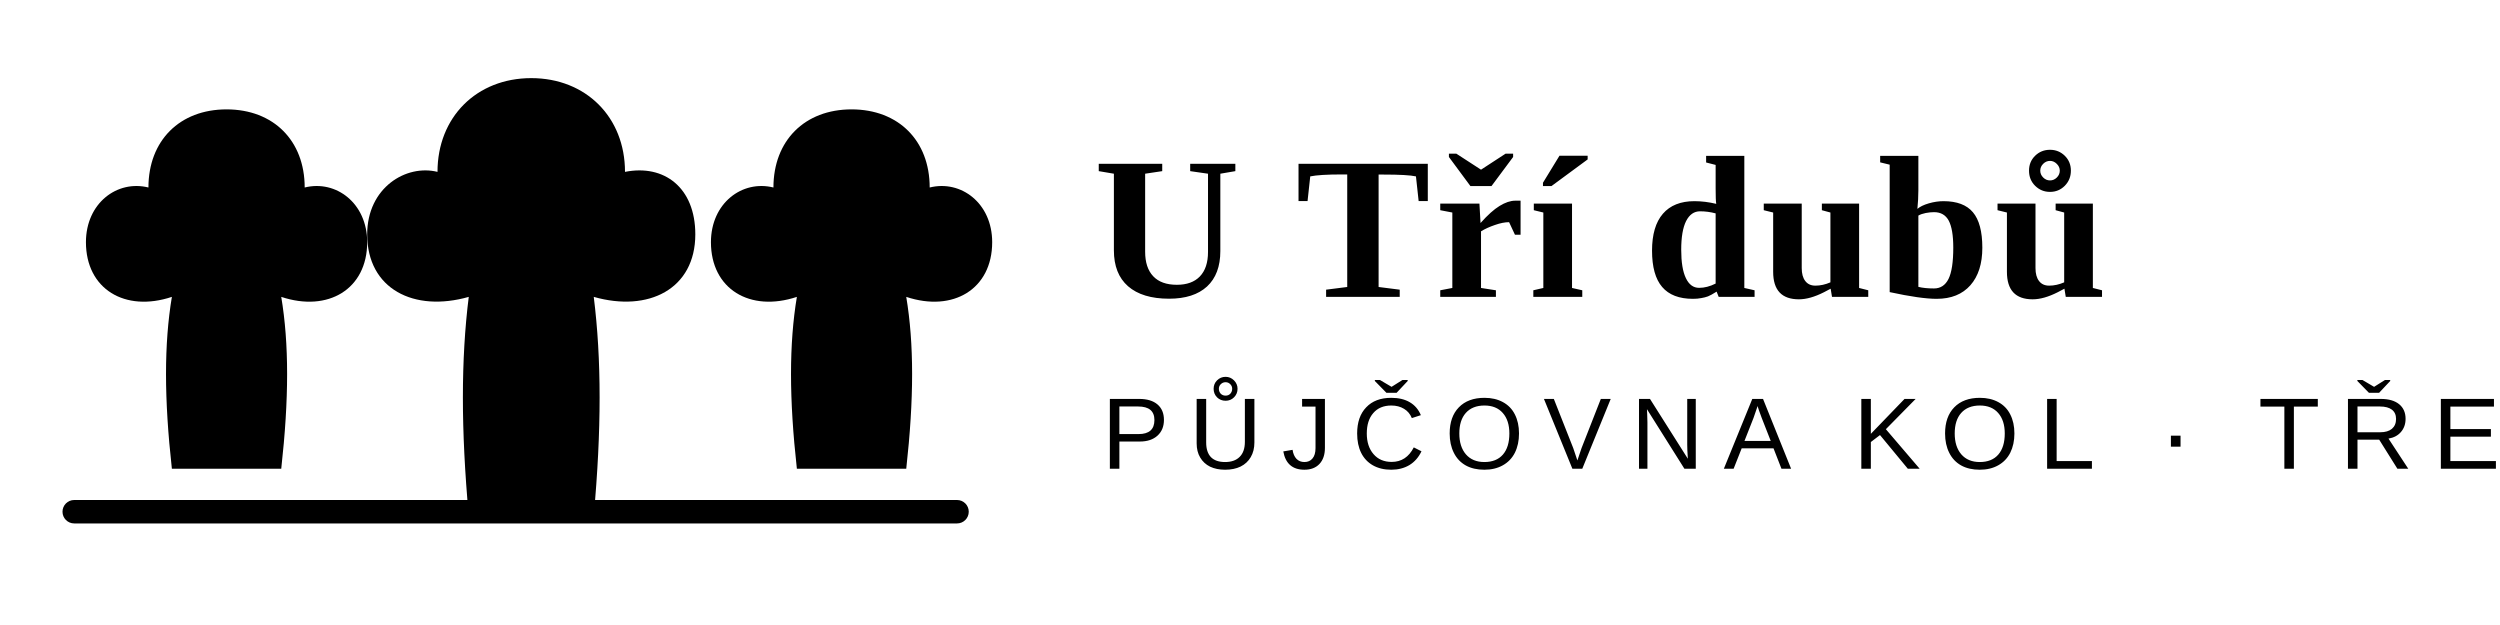
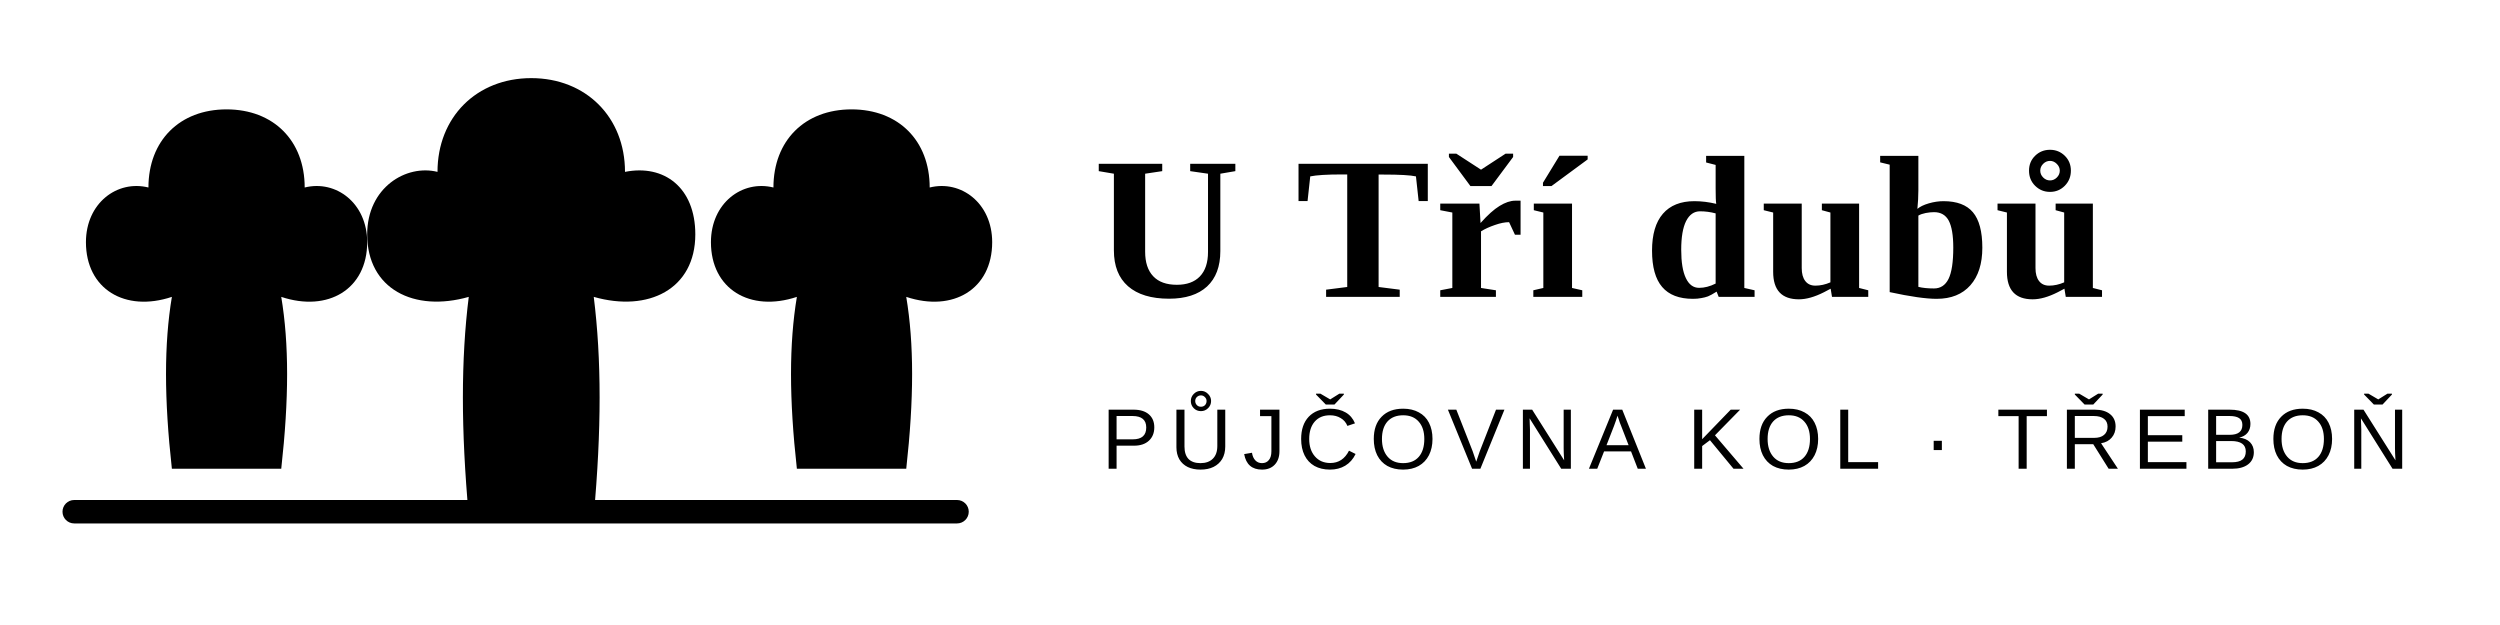
<svg xmlns="http://www.w3.org/2000/svg" viewBox="0 0 320 80" width="320" height="80" role="img" aria-label="Půjčovna kol U Tří dubů">
  <g fill="currentColor">
    <path d="M22 60c-1-9-1-16 0-22-6 2-11-1-11-7 0-5 4-8 8-7 0-6 4-10 10-10s10 4 10 10c4-1 8 2 8 7 0 6-5 9-11 7 1 6 1 13 0 22z" />
    <path d="M60 66c-1-11-1-20 0-28-7 2-13-1-13-8 0-6 5-9 9-8 0-7 5-12 12-12s12 5 12 12c5-1 9 2 9 8 0 7-6 10-13 8 1 8 1 17 0 28z" />
    <path d="M102 60c-1-9-1-16 0-22-6 2-11-1-11-7 0-5 4-8 8-7 0-6 4-10 10-10s10 4 10 10c4-1 8 2 8 7 0 6-5 9-11 7 1 6 1 13 0 22z" />
    <rect x="8" y="64" width="116" height="3" rx="1.5" />
    <text x="140" y="38" font-family="Georgia, 'Times New Roman', serif" font-size="26" font-weight="700" letter-spacing="0.5">U Tří dubů</text>
-     <text x="141" y="60" font-family="Arial, Helvetica, sans-serif" font-size="13" letter-spacing="2.5">PŮJČOVNA KOL · TŘEBOŇ</text>
+     <text x="141" y="60" font-family="Arial, Helvetica, sans-serif" font-size="11" letter-spacing="1.4">PŮJČOVNA KOL · TŘEBOŇ</text>
  </g>
</svg>
